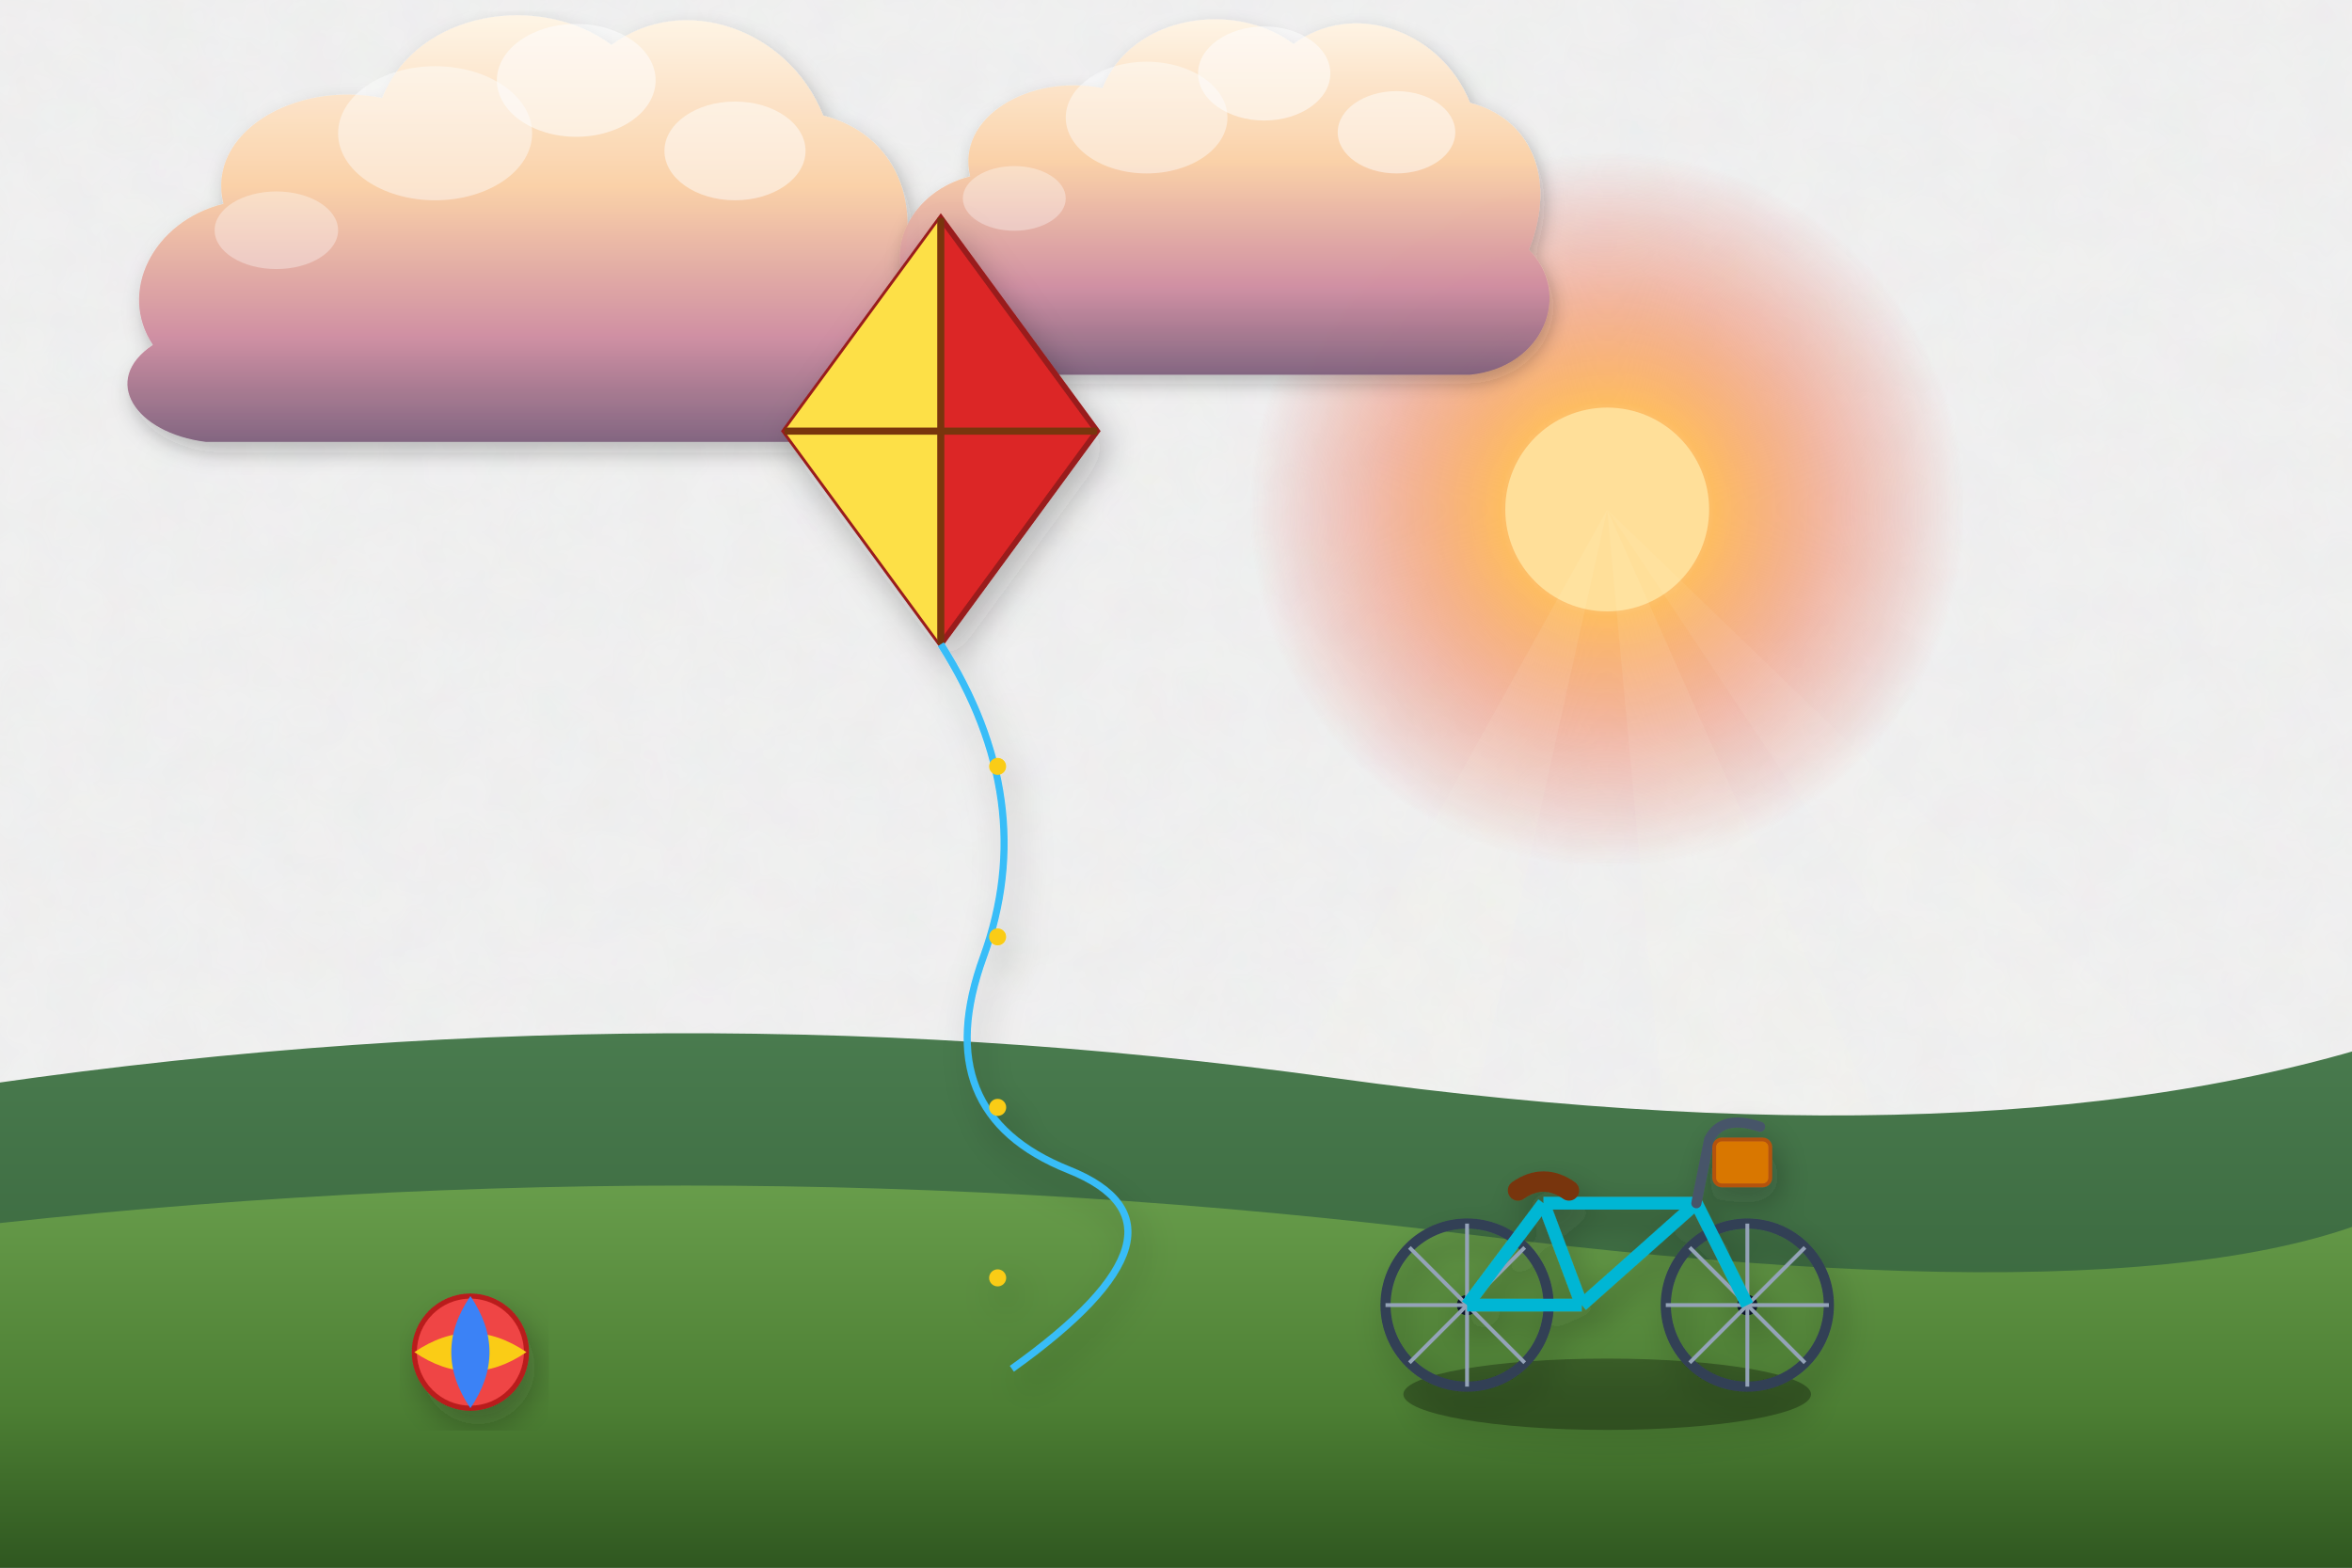
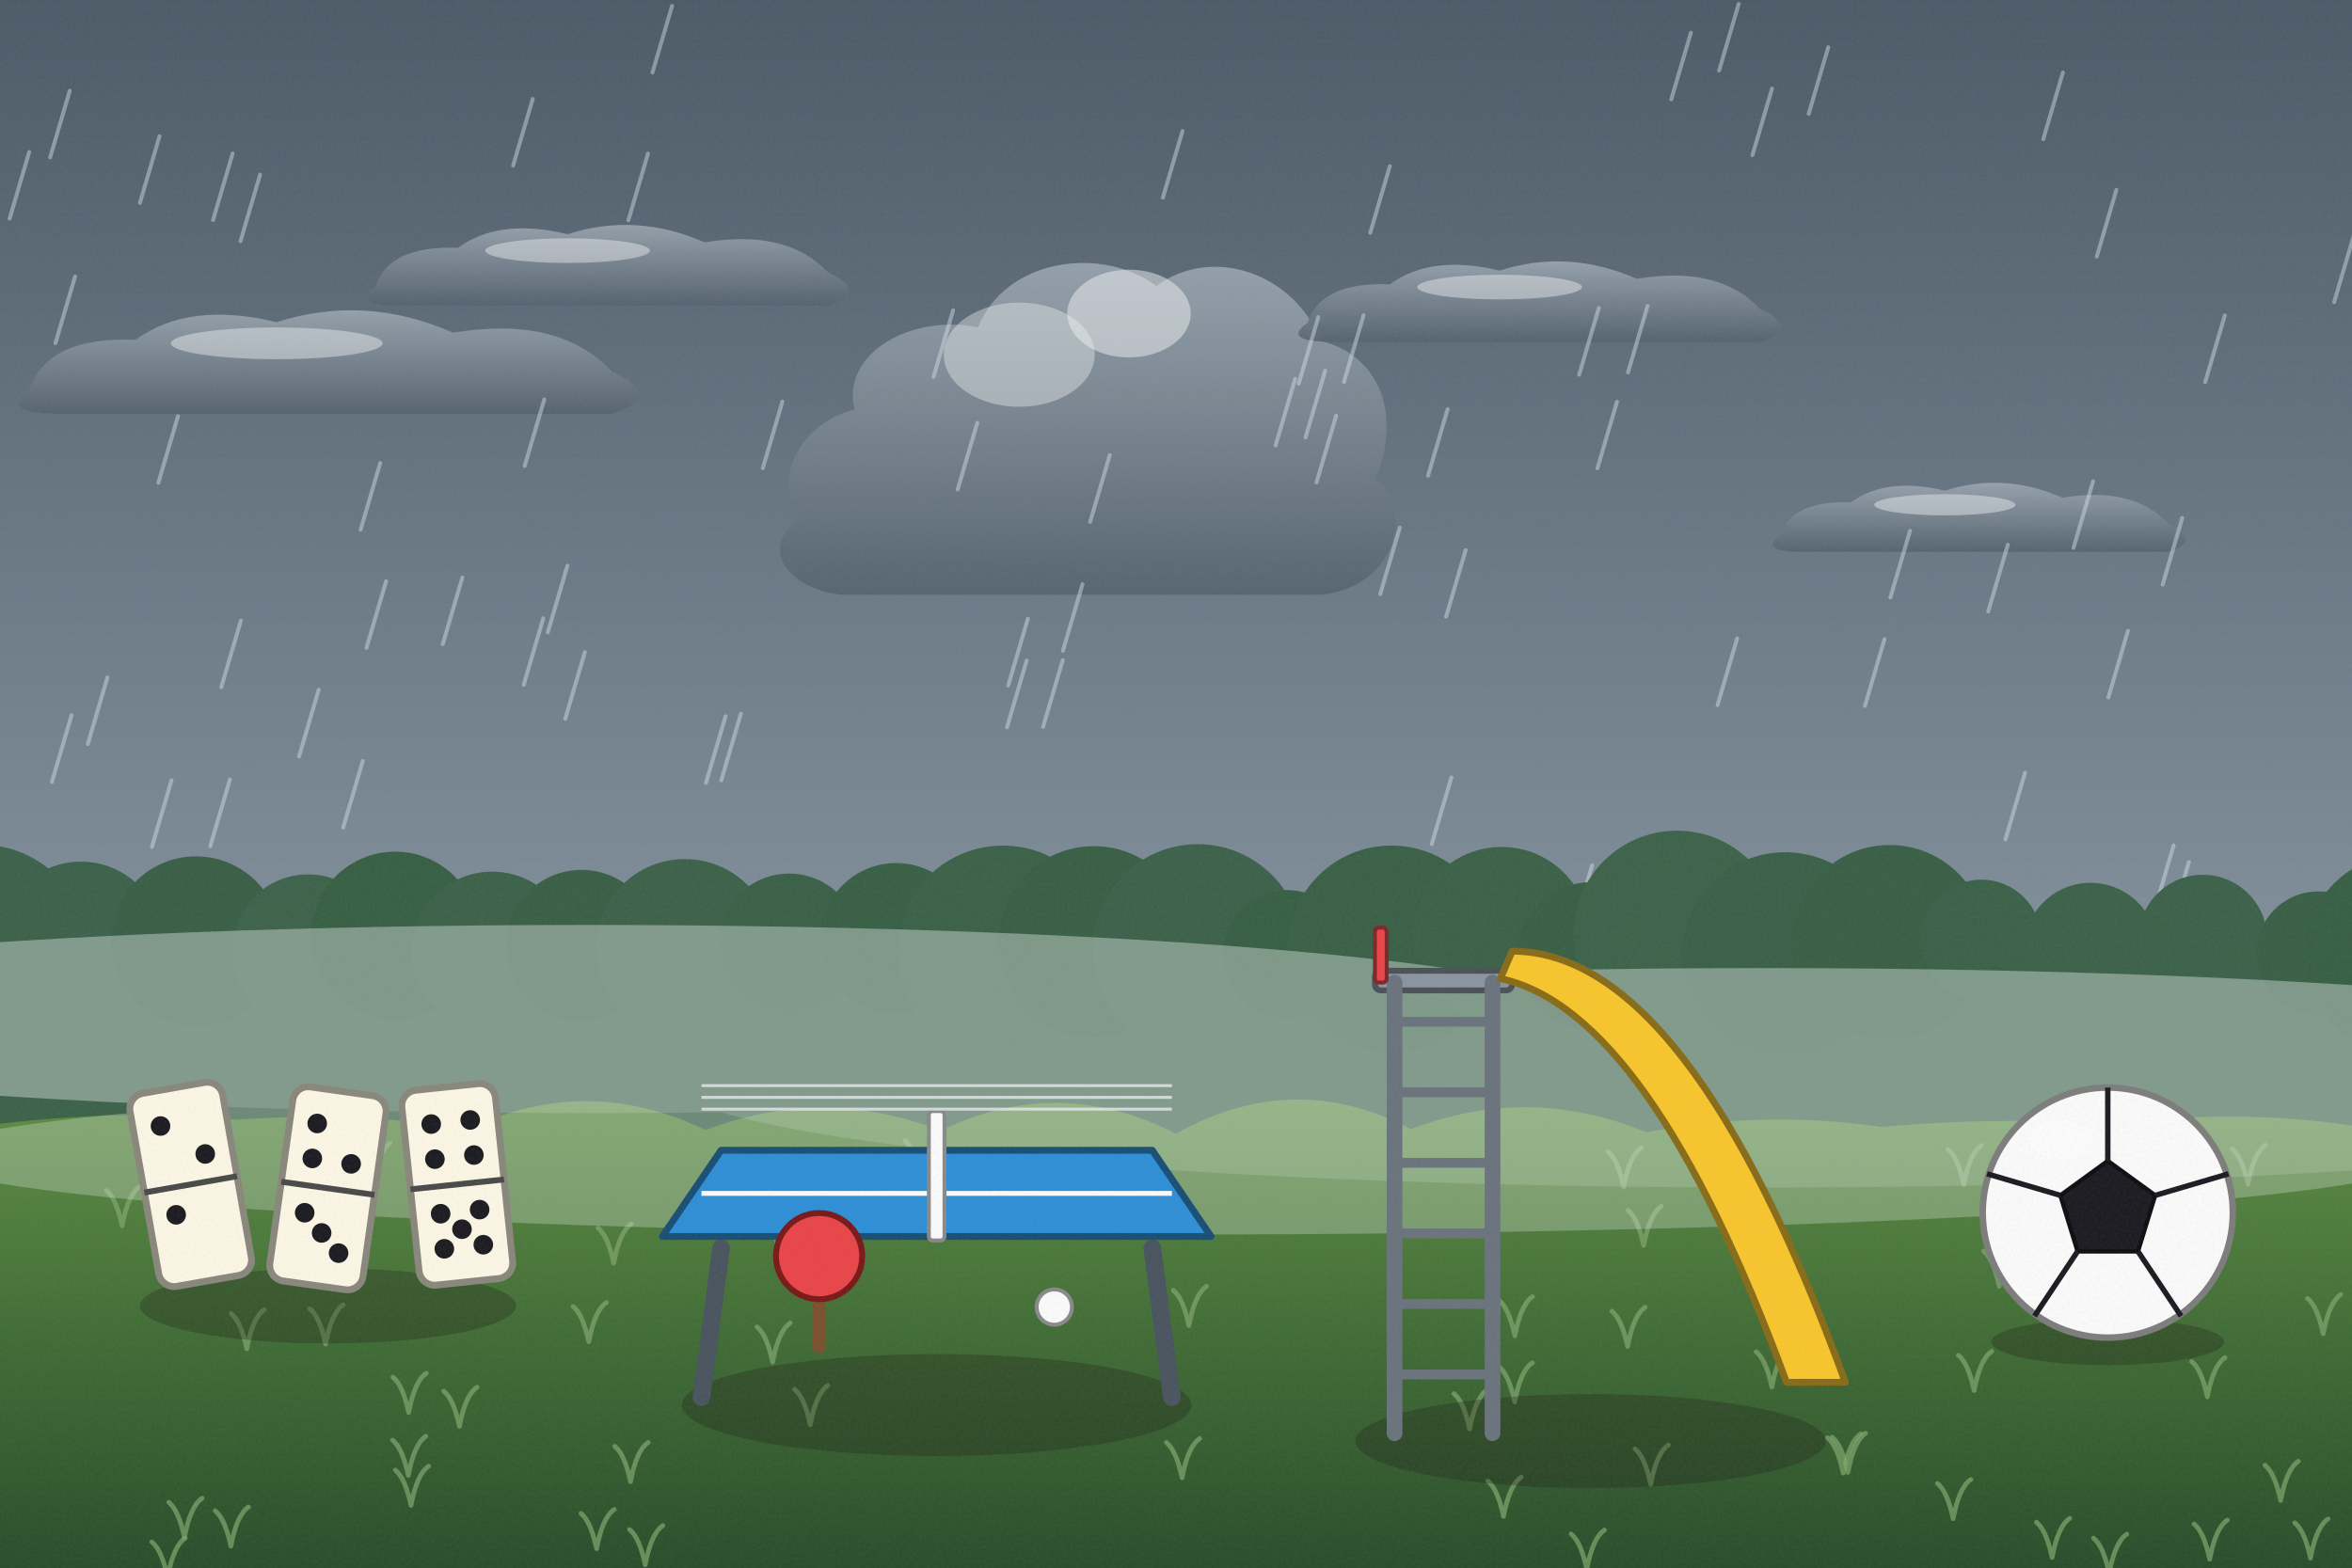
<svg xmlns="http://www.w3.org/2000/svg" viewBox="0 0 1200 800" width="1200" height="800">
  <defs>
-     <filter id="ghibliPaper" x="0%" y="0%" width="100%" height="100%">
-       <feTurbulence type="fractalNoise" baseFrequency="0.04" numOctaves="3" result="noise" seed="42" />
-       <feColorMatrix type="matrix" values="1 0 0 0 0  0 1 0 0 0  0 0 1 0 0  0 0 0 0.035 0" in="noise" result="coloredNoise" />
-       <feComposite operator="in" in2="SourceGraphic" />
+     <linearGradient id="woodTone" x1="0" y1="0" x2="1" y2="0">
+       <stop offset="0" stop-color="#a77649" />
+       <stop offset=".5" stop-color="#7d5231" />
+       <stop offset="1" stop-color="#5a381e" />
+     </linearGradient>
+     <linearGradient id="stoneTone" x1="0" y1="0" x2="0" y2="1">
+       <stop offset="0" stop-color="#c5beb3" />
+       <stop offset="1" stop-color="#7c7468" />
+     </linearGradient>
+     <filter id="softShadow" x="-20%" y="-20%" width="140%" height="140%">
+       <feDropShadow dx="2" dy="5" stdDeviation="4" flood-color="#1b1a14" flood-opacity=".25" />
    </filter>
-     <filter id="softGlow" x="-20%" y="-20%" width="140%" height="140%">
-       <feGaussianBlur stdDeviation="8" result="blur" />
-       <feComposite in="SourceGraphic" in2="blur" operator="over" />
+     <filter id="grain" x="0" y="0" width="100%" height="100%">
+       <feTurbulence type="fractalNoise" baseFrequency=".7" numOctaves="2" seed="11" />
+       <feColorMatrix type="matrix" values="0 0 0 0 .34  0 0 0 0 .34  0 0 0 0 .32  0 0 0 .22 -.07" />
    </filter>
-     <filter id="dropShadow" x="-20%" y="-20%" width="140%" height="140%">
-       <feDropShadow dx="3" dy="6" stdDeviation="6" flood-color="#141e28" flood-opacity="0.28" />
-     </filter>
-     <linearGradient id="skyDay" x1="0" y1="0" x2="0" y2="1">
-       <stop offset="0%" stop-color="#236ca7" />
-       <stop offset="35%" stop-color="#5fa3d6" />
-       <stop offset="70%" stop-color="#b8e1f2" />
-       <stop offset="100%" stop-color="#fdf3dc" />
-     </linearGradient>
-     <linearGradient id="skySunset" x1="0" y1="0" x2="0" y2="1">
-       <stop offset="0%" stop-color="#31396b" />
-       <stop offset="35%" stop-color="#73507b" />
-       <stop offset="65%" stop-color="#cb6b5c" />
-       <stop offset="85%" stop-color="#f29e5a" />
-       <stop offset="100%" stop-color="#fedaa2" />
-     </linearGradient>
-     <linearGradient id="skyDusk" x1="0" y1="0" x2="0" y2="1">
-       <stop offset="0%" stop-color="#121832" />
-       <stop offset="40%" stop-color="#262f56" />
-       <stop offset="70%" stop-color="#4e3d64" />
-       <stop offset="90%" stop-color="#915264" />
-       <stop offset="100%" stop-color="#d6846c" />
-     </linearGradient>
-     <linearGradient id="cloudBodyDay" x1="0" y1="0" x2="0" y2="1">
-       <stop offset="0%" stop-color="#ffffff" />
-       <stop offset="45%" stop-color="#fcf8f0" />
-       <stop offset="80%" stop-color="#d9e4ec" />
-       <stop offset="100%" stop-color="#b6c8d7" />
-     </linearGradient>
-     <linearGradient id="cloudBodySunset" x1="0" y1="0" x2="0" y2="1">
-       <stop offset="0%" stop-color="#fff5e6" />
-       <stop offset="40%" stop-color="#fbd0a5" />
-       <stop offset="75%" stop-color="#cf8ca0" />
-       <stop offset="100%" stop-color="#7e607c" />
-     </linearGradient>
-     <radialGradient id="sunGlowDay" cx="50%" cy="50%" r="50%">
-       <stop offset="0%" stop-color="#fffced" stop-opacity="1" />
-       <stop offset="35%" stop-color="#ffebaa" stop-opacity="0.85" />
-       <stop offset="70%" stop-color="#ffd573" stop-opacity="0.35" />
-       <stop offset="100%" stop-color="#ffd573" stop-opacity="0" />
+     <linearGradient id="skyMain" x1="0" y1="0" x2="0" y2="1">
+       <stop offset="0" stop-color="#4d5a68" />
+       <stop offset=".38" stop-color="#6c7b88" />
+       <stop offset=".72" stop-color="#8c9aa5" />
+       <stop offset="1" stop-color="#aab6bf" />
+     </linearGradient>
+     <linearGradient id="cloudG" x1="0" y1="0" x2="0" y2="1">
+       <stop offset="0" stop-color="#9aa6b0" />
+       <stop offset="1" stop-color="#566370" />
+     </linearGradient>
+     <radialGradient id="sunG">
+       <stop offset="0" stop-color="#ffffff" />
+       <stop offset=".3" stop-color="#ffffff" stop-opacity=".85" />
+       <stop offset="1" stop-color="#ffffff" stop-opacity="0" />
    </radialGradient>
-     <radialGradient id="sunGlowSunset" cx="50%" cy="50%" r="50%">
-       <stop offset="0%" stop-color="#fff8db" stop-opacity="1" />
-       <stop offset="30%" stop-color="#ffb753" stop-opacity="0.9" />
-       <stop offset="65%" stop-color="#f46e45" stop-opacity="0.4" />
-       <stop offset="100%" stop-color="#e04a43" stop-opacity="0" />
-     </radialGradient>
-     <linearGradient id="hillDistant" x1="0" y1="0" x2="0" y2="1">
-       <stop offset="0%" stop-color="#6e94a8" />
-       <stop offset="100%" stop-color="#93b9c7" />
-     </linearGradient>
-     <linearGradient id="hillMid" x1="0" y1="0" x2="0" y2="1">
-       <stop offset="0%" stop-color="#4a7c4f" />
-       <stop offset="50%" stop-color="#3c6a40" />
-       <stop offset="100%" stop-color="#2d5231" />
-     </linearGradient>
-     <linearGradient id="hillNear" x1="0" y1="0" x2="0" y2="1">
-       <stop offset="0%" stop-color="#699e4c" />
-       <stop offset="60%" stop-color="#4c7e33" />
-       <stop offset="100%" stop-color="#2f5720" />
-     </linearGradient>
-     <linearGradient id="woodTone" x1="0" y1="0" x2="0" y2="1">
-       <stop offset="0%" stop-color="#9c6d48" />
-       <stop offset="50%" stop-color="#784f30" />
-       <stop offset="100%" stop-color="#55341c" />
-     </linearGradient>
-     <linearGradient id="brassTone" x1="0" y1="0" x2="1" y2="1">
-       <stop offset="0%" stop-color="#ffe699" />
-       <stop offset="35%" stop-color="#d9a536" />
-       <stop offset="70%" stop-color="#996c14" />
-       <stop offset="100%" stop-color="#5e4007" />
-     </linearGradient>
-     <linearGradient id="stoneTone" x1="0" y1="0" x2="0" y2="1">
-       <stop offset="0%" stop-color="#c5beb3" />
-       <stop offset="60%" stop-color="#999184" />
-       <stop offset="100%" stop-color="#6c6458" />
-     </linearGradient>
-     <linearGradient id="waterTone" x1="0" y1="0" x2="0" y2="1">
-       <stop offset="0%" stop-color="#47a5be" />
-       <stop offset="50%" stop-color="#2a7796" />
-       <stop offset="100%" stop-color="#144d6a" />
+     <linearGradient id="gndG" x1="0" y1="0" x2="0" y2="1">
+       <stop offset="0" stop-color="#5e8d45" />
+       <stop offset=".5" stop-color="#3f6a35" />
+       <stop offset="1" stop-color="#27492a" />
    </linearGradient>
  </defs>
-   <rect width="1200" height="800" fill="url(#skySunset)" filter="url(#ghibliPaper)" />
+   <rect width="1200" height="800" fill="url(#skyMain)" />
+   <g transform="translate(168.2,180.6) scale(0.9)" opacity="0.9">
+     <path d="M-170,20 Q-160,-10 -110,-8 Q-80,-30 -30,-18 Q20,-34 70,-12 Q130,-22 160,10 Q190,24 160,34 L-150,34 Q-190,34 -170,20 Z" fill="url(#cloudG)" />
+     <ellipse cx="-30" cy="-6" rx="60" ry="9" fill="#fff" opacity=".45" />
+   </g>
+   <g transform="translate(310.6,132.1) scale(0.7)" opacity="0.9">
+     <path d="M-170,20 Q-160,-10 -110,-8 Q-80,-30 -30,-18 Q20,-34 70,-12 Q130,-22 160,10 Q190,24 160,34 L-150,34 Q-190,34 -170,20 Z" fill="url(#cloudG)" />
+     <ellipse cx="-30" cy="-6" rx="60" ry="9" fill="#fff" opacity=".45" />
+   </g>
+   <g transform="translate(534,237) scale(0.7)" opacity="0.9">
+     <path d="M-180,40 C-200,10 -180,-30 -140,-40 C-150,-80 -100,-110 -50,-100 C-30,-150 40,-160 80,-130 C120,-160 180,-140 200,-90 C240,-80 260,-40 240,10 C270,40 250,90 200,95 L-150,95 C-190,90 -210,60 -180,40 Z" fill="url(#cloudG)" />
+     <ellipse cx="60" cy="-110" rx="45" ry="32" fill="#fff" opacity=".5" />
+     <ellipse cx="-20" cy="-80" rx="55" ry="38" fill="#fff" opacity=".4" />
+   </g>
+   <g transform="translate(786.1,150.7) scale(0.7)" opacity="0.9">
+     <path d="M-170,20 Q-160,-10 -110,-8 Q-80,-30 -30,-18 Q20,-34 70,-12 Q130,-22 160,10 Q190,24 160,34 L-150,34 Q-190,34 -170,20 Z" fill="url(#cloudG)" />
+     <ellipse cx="-30" cy="-6" rx="60" ry="9" fill="#fff" opacity=".45" />
+   </g>
+   <g transform="translate(1010.3,261.2) scale(0.6)" opacity="0.9">
+     <path d="M-170,20 Q-160,-10 -110,-8 Q-80,-30 -30,-18 Q20,-34 70,-12 Q130,-22 160,10 Q190,24 160,34 L-150,34 Q-190,34 -170,20 Z" fill="url(#cloudG)" />
+     <ellipse cx="-30" cy="-6" rx="60" ry="9" fill="#fff" opacity=".45" />
+   </g>
+   <g stroke="#d5e3ee" stroke-width="2" opacity=".45" stroke-linecap="round">
+     <line x1="1205.7" y1="610.7" x2="1195.7" y2="644.7" />
+     <line x1="283.9" y1="572.8" x2="273.9" y2="606.8" />
+     <line x1="672.6" y1="161.8" x2="662.6" y2="195.8" />
+     <line x1="220.5" y1="451.2" x2="210.5" y2="485.2" />
+     <line x1="709.1" y1="84.8" x2="699.1" y2="118.8" />
+     <line x1="1067.9" y1="245.6" x2="1057.9" y2="279.6" />
+     <line x1="277.2" y1="315.5" x2="267.2" y2="349.5" />
+     <line x1="378.4" y1="463.7" x2="368.4" y2="497.7" />
+     <line x1="710.5" y1="488.8" x2="700.5" y2="522.8" />
+     <line x1="197.5" y1="715.8" x2="187.5" y2="749.8" />
+     <line x1="655.3" y1="765.8" x2="645.3" y2="799.8" />
+     <line x1="904.1" y1="45.2" x2="894.1" y2="79.2" />
+     <line x1="457" y1="548.8" x2="447" y2="582.8" />
+     <line x1="836.5" y1="472.6" x2="826.5" y2="506.6" />
+     <line x1="128.7" y1="607.3" x2="118.7" y2="641.3" />
+     <line x1="370.2" y1="365.5" x2="360.2" y2="399.5" />
+     <line x1="886.3" y1="325.8" x2="876.3" y2="359.8" />
+     <line x1="1116.8" y1="439.9" x2="1106.8" y2="473.9" />
+     <line x1="36.5" y1="365" x2="26.5" y2="399" />
+     <line x1="186.8" y1="613.8" x2="176.8" y2="647.8" />
+     <line x1="122.9" y1="316.7" x2="112.9" y2="350.7" />
+     <line x1="118.7" y1="78.3" x2="108.7" y2="112.3" />
+     <line x1="1215.5" y1="472.9" x2="1205.5" y2="506.9" />
+     <line x1="1017.2" y1="719.6" x2="1007.2" y2="753.6" />
+     <line x1="862.7" y1="16.7" x2="852.7" y2="50.7" />
+     <line x1="87.5" y1="398.2" x2="77.5" y2="432.2" />
+     <line x1="1200.9" y1="120.2" x2="1190.9" y2="154.2" />
+     <line x1="298.4" y1="332.8" x2="288.4" y2="366.8" />
+     <line x1="681.7" y1="212.2" x2="671.7" y2="246.2" />
+     <line x1="932.8" y1="24.1" x2="922.8" y2="58.1" />
+     <line x1="906.6" y1="716.5" x2="896.6" y2="750.5" />
+     <line x1="840.6" y1="156.1" x2="830.6" y2="190.1" />
+     <line x1="552.3" y1="298.1" x2="542.3" y2="332.1" />
+     <line x1="1033.2" y1="394.3" x2="1023.2" y2="428.3" />
+     <line x1="1113.4" y1="264.3" x2="1103.4" y2="298.3" />
+     <line x1="615.3" y1="758.4" x2="605.3" y2="792.4" />
+     <line x1="714.2" y1="269.2" x2="704.2" y2="303.2" />
+     <line x1="815.7" y1="157.2" x2="805.7" y2="191.2" />
+     <line x1="1079.8" y1="96.9" x2="1069.8" y2="130.9" />
+     <line x1="603.3" y1="66.9" x2="593.3" y2="100.9" />
+     <line x1="162.6" y1="352" x2="152.6" y2="386" />
+     <line x1="807" y1="530.7" x2="797" y2="564.7" />
+     <line x1="90.8" y1="212.4" x2="80.8" y2="246.4" />
+     <line x1="542.2" y1="336.9" x2="532.2" y2="370.9" />
+     <line x1="314.5" y1="486.6" x2="304.5" y2="520.6" />
+     <line x1="277.7" y1="203.8" x2="267.7" y2="237.8" />
+     <line x1="293.1" y1="705.5" x2="283.1" y2="739.5" />
+     <line x1="330.6" y1="78.4" x2="320.6" y2="112.4" />
+     <line x1="747.8" y1="280.7" x2="737.8" y2="314.7" />
+     <line x1="844.3" y1="602" x2="834.3" y2="636" />
+     <line x1="144" y1="583.8" x2="134" y2="617.8" />
+     <line x1="853.8" y1="554.2" x2="843.8" y2="588.2" />
+     <line x1="1020.2" y1="599.1" x2="1010.2" y2="633.1" />
+     <line x1="676.1" y1="189.2" x2="666.1" y2="223.2" />
+     <line x1="954.2" y1="699.6" x2="944.2" y2="733.6" />
+     <line x1="634.1" y1="524" x2="624.1" y2="558" />
+     <line x1="38.3" y1="141.1" x2="28.3" y2="175.1" />
+     <line x1="81.4" y1="69.5" x2="71.4" y2="103.5" />
+     <line x1="308.5" y1="644.2" x2="298.5" y2="678.2" />
+     <line x1="24.6" y1="755.8" x2="14.6" y2="789.8" />
+     <line x1="566.2" y1="232.3" x2="556.2" y2="266.3" />
+     <line x1="235.9" y1="294.7" x2="225.9" y2="328.7" />
+     <line x1="14.9" y1="77.6" x2="4.9" y2="111.6" />
+     <line x1="45.3" y1="486.6" x2="35.3" y2="520.6" />
+     <line x1="738.6" y1="208.8" x2="728.6" y2="242.8" />
+     <line x1="498.6" y1="215.8" x2="488.6" y2="249.8" />
+     <line x1="1052.5" y1="37" x2="1042.5" y2="71" />
+     <line x1="825" y1="205" x2="815" y2="239" />
+     <line x1="1221.1" y1="406.9" x2="1211.1" y2="440.9" />
+     <line x1="35.6" y1="46.3" x2="25.6" y2="80.3" />
+     <line x1="1135.1" y1="161" x2="1125.1" y2="195" />
+     <line x1="431.2" y1="583.1" x2="421.2" y2="617.1" />
+     <line x1="732.9" y1="755.3" x2="722.9" y2="789.3" />
+     <line x1="197" y1="296.6" x2="187" y2="330.6" />
+     <line x1="961.5" y1="326.2" x2="951.5" y2="360.2" />
+     <line x1="947.8" y1="708.7" x2="937.8" y2="742.7" />
+     <line x1="185.1" y1="388.3" x2="175.1" y2="422.3" />
+     <line x1="1105.6" y1="602" x2="1095.6" y2="636" />
+     <line x1="660.8" y1="193.3" x2="650.8" y2="227.3" />
+     <line x1="635.9" y1="762.5" x2="625.9" y2="796.5" />
+     <line x1="132.7" y1="89.1" x2="122.7" y2="123.1" />
+     <line x1="524.4" y1="315.8" x2="514.4" y2="349.8" />
+     <line x1="486.3" y1="158.3" x2="476.3" y2="192.3" />
+     <line x1="796.8" y1="715.1" x2="786.8" y2="749.1" />
+     <line x1="379.3" y1="769.1" x2="369.3" y2="803.1" />
+     <line x1="342.9" y1="3" x2="332.9" y2="37" />
+     <line x1="289.5" y1="288.7" x2="279.5" y2="322.7" />
+     <line x1="960.5" y1="718.8" x2="950.5" y2="752.8" />
+     <line x1="1085.7" y1="321.9" x2="1075.7" y2="355.9" />
+     <line x1="970.6" y1="620" x2="960.6" y2="654" />
+     <line x1="0" y1="520.9" x2="-10" y2="554.9" />
+     <line x1="378" y1="364.2" x2="368" y2="398.2" />
+     <line x1="638.4" y1="579.8" x2="628.4" y2="613.8" />
+     <line x1="271.8" y1="50.5" x2="261.8" y2="84.5" />
+     <line x1="523.8" y1="337.1" x2="513.8" y2="371.1" />
+     <line x1="117.3" y1="397.8" x2="107.3" y2="431.8" />
+     <line x1="740.5" y1="396.7" x2="730.5" y2="430.7" />
+     <line x1="399.2" y1="204.9" x2="389.2" y2="238.9" />
+     <line x1="1048.5" y1="496.8" x2="1038.5" y2="530.8" />
+     <line x1="1109" y1="431.4" x2="1099" y2="465.4" />
+     <line x1="887.1" y1="2" x2="877.1" y2="36" />
+     <line x1="960.9" y1="672.9" x2="950.9" y2="706.9" />
+     <line x1="812.3" y1="441.6" x2="802.3" y2="475.6" />
+     <line x1="955.8" y1="690.2" x2="945.8" y2="724.2" />
+     <line x1="681" y1="580.3" x2="671" y2="614.3" />
+     <line x1="283.1" y1="528.6" x2="273.1" y2="562.6" />
+     <line x1="454.9" y1="492.2" x2="444.9" y2="526.2" />
+     <line x1="695.7" y1="160.9" x2="685.7" y2="194.9" />
+     <line x1="194" y1="236.3" x2="184" y2="270.3" />
+     <line x1="546.4" y1="737.3" x2="536.4" y2="771.3" />
+     <line x1="54.1" y1="623.2" x2="44.1" y2="657.2" />
+     <line x1="1024.4" y1="278" x2="1014.4" y2="312" />
+     <line x1="1044.7" y1="550.4" x2="1034.7" y2="584.4" />
+     <line x1="533.5" y1="486.5" x2="523.5" y2="520.5" />
+     <line x1="821.8" y1="490.8" x2="811.8" y2="524.8" />
+     <line x1="54.8" y1="345.7" x2="44.8" y2="379.7" />
+     <line x1="974.5" y1="270.9" x2="964.5" y2="304.9" />
+     <line x1="592.6" y1="598.4" x2="582.6" y2="632.4" />
+     <line x1="85.6" y1="652.6" x2="75.6" y2="686.6" />
+     <line x1="809.1" y1="697.5" x2="799.1" y2="731.5" />
+   </g>
+   <rect x="-20" y="480" width="1240" height="140" fill="#3d624a" />
+   <circle cx="-10" cy="486.4" r="55.4" fill="#3d624b" />
+   <circle cx="41.3" cy="481.5" r="41.8" fill="#3d624b" />
+   <circle cx="100" cy="480.3" r="43.3" fill="#3a6047" />
+   <circle cx="157.2" cy="484.9" r="38.7" fill="#3e634b" />
+   <circle cx="201.6" cy="477.4" r="42.8" fill="#386045" />
+   <circle cx="251.1" cy="485.8" r="41" fill="#3d624a" />
+   <circle cx="296.7" cy="482.4" r="38.5" fill="#3a6047" />
+   <circle cx="349.4" cy="483.7" r="45.3" fill="#3d624a" />
+   <circle cx="402.6" cy="481.8" r="36" fill="#3b6148" />
+   <circle cx="457.2" cy="479" r="38.6" fill="#396046" />
+   <circle cx="511.7" cy="485.4" r="53.9" fill="#3c6249" />
+   <circle cx="558.1" cy="480.5" r="48.7" fill="#396046" />
+   <circle cx="611.1" cy="484.3" r="53.5" fill="#3d624b" />
+   <circle cx="656.7" cy="486.7" r="32.5" fill="#386045" />
+   <circle cx="709.9" cy="484.4" r="52.9" fill="#3a6147" />
+   <circle cx="766.1" cy="477.3" r="45.1" fill="#3c6249" />
+   <circle cx="811.7" cy="487.8" r="37.6" fill="#3a6047" />
+   <circle cx="855.6" cy="476.7" r="52.8" fill="#3e634b" />
+   <circle cx="910.8" cy="487.6" r="52.7" fill="#3b6149" />
+   <circle cx="964.1" cy="480.7" r="49.5" fill="#3a6047" />
+   <circle cx="1010.9" cy="479.6" r="30.7" fill="#3c624a" />
+   <circle cx="1066.6" cy="484.6" r="34.1" fill="#3d624b" />
+   <circle cx="1123.9" cy="479.2" r="32.8" fill="#3d624a" />
+   <circle cx="1182.8" cy="486.5" r="31.6" fill="#3a6047" />
+   <circle cx="1227.1" cy="487.1" r="51.3" fill="#386045" />
  <g>
-     <circle cx="820" cy="260" r="182" fill="url(#sunGlowSunset)" />
-     <circle cx="820" cy="260" r="52" fill="#ffdf99" />
-     <polygon points="820,260 520,800 700,800" fill="#fffbe6" opacity="0.08" />
-     <polygon points="820,260 870,800 1060,800" fill="#fffbe6" opacity="0.08" />
-     <polygon points="820,260 1180,800 1380,800" fill="#fffbe6" opacity="0.06" />
-   </g>
-   <g transform="translate(240, 140) scale(0.9)" opacity="0.95">
-     <path d="M-180,40        C-200,10 -180,-30 -140,-40        C-150,-80 -100,-110 -50,-100        C-30,-150 40,-160 80,-130        C120,-160 180,-140 200,-90        C240,-80 260,-40 240,10        C270,40 250,90 200,95        L-150,95        C-190,90 -210,60 -180,40 Z" fill="url(#cloudBodySunset)" filter="url(#dropShadow)" />
-     <ellipse cx="60" cy="-110" rx="45" ry="32" fill="#ffffff" opacity="0.55" />
-     <ellipse cx="-20" cy="-80" rx="55" ry="38" fill="#ffffff" opacity="0.45" />
-     <ellipse cx="150" cy="-70" rx="40" ry="28" fill="#ffffff" opacity="0.5" />
-     <ellipse cx="-110" cy="-25" rx="35" ry="22" fill="#ffffff" opacity="0.35" />
-   </g>
-   <g transform="translate(600, 120) scale(0.75)" opacity="0.95">
-     <path d="M-180,40        C-200,10 -180,-30 -140,-40        C-150,-80 -100,-110 -50,-100        C-30,-150 40,-160 80,-130        C120,-160 180,-140 200,-90        C240,-80 260,-40 240,10        C270,40 250,90 200,95        L-150,95        C-190,90 -210,60 -180,40 Z" fill="url(#cloudBodySunset)" filter="url(#dropShadow)" />
-     <ellipse cx="60" cy="-110" rx="45" ry="32" fill="#ffffff" opacity="0.55" />
-     <ellipse cx="-20" cy="-80" rx="55" ry="38" fill="#ffffff" opacity="0.45" />
-     <ellipse cx="150" cy="-70" rx="40" ry="28" fill="#ffffff" opacity="0.5" />
-     <ellipse cx="-110" cy="-25" rx="35" ry="22" fill="#ffffff" opacity="0.35" />
-   </g>
-   <path d="M-50,560 Q320,500 680,550 T1250,520 L1250,800 L-50,800 Z" fill="url(#hillMid)" />
-   <path d="M-50,630 Q350,580 750,630 T1250,600 L1250,800 L-50,800 Z" fill="url(#hillNear)" />
-   <g transform="translate(480, 220) scale(1.45)" filter="url(#dropShadow)">
-     <polygon points="0,-75 55,0 0,75 -55,0" fill="#dc2626" stroke="#991b1b" stroke-width="2" />
-     <polygon points="0,-75 0,75 -55,0" fill="#fde047" />
-     <line x1="0" y1="-75" x2="0" y2="75" stroke="#78350f" stroke-width="2.5" />
-     <line x1="-55" y1="0" x2="55" y2="0" stroke="#78350f" stroke-width="2.5" />
-     <path d="M0,75 Q35,130 15,185 T45,260 T25,330" stroke="#38bdf8" stroke-width="2.5" fill="none" />
-     <polygon points="20,-2+120 10,-8+120 10,4+120" fill="#f43f5e" />
-     <polygon points="20,-2+120 30,-8+120 30,4+120" fill="#f43f5e" />
-     <circle cx="20" cy="118" r="3" fill="#facc15" />
-     <polygon points="20,-2+180 10,-8+180 10,4+180" fill="#f43f5e" />
-     <polygon points="20,-2+180 30,-8+180 30,4+180" fill="#f43f5e" />
-     <circle cx="20" cy="178" r="3" fill="#facc15" />
-     <polygon points="20,-2+240 10,-8+240 10,4+240" fill="#f43f5e" />
-     <polygon points="20,-2+240 30,-8+240 30,4+240" fill="#f43f5e" />
-     <circle cx="20" cy="238" r="3" fill="#facc15" />
-     <polygon points="20,-2+300 10,-8+300 10,4+300" fill="#f43f5e" />
-     <polygon points="20,-2+300 30,-8+300 30,4+300" fill="#f43f5e" />
-     <circle cx="20" cy="298" r="3" fill="#facc15" />
-   </g>
-   <g transform="translate(820, 640) scale(1.3)" filter="url(#dropShadow)">
-     <ellipse cx="0" cy="55" rx="80" ry="14" fill="#000000" opacity="0.3" />
-     <circle cx="-55" cy="20" r="32" fill="none" stroke="#334155" stroke-width="4" />
-     <circle cx="-55" cy="20" r="4" fill="#0f172a" />
-     <line x1="-55" y1="-12" x2="-55" y2="52" stroke="#94a3b8" stroke-width="1.5" transform="rotate(0 -55 20)" />
-     <line x1="-55" y1="-12" x2="-55" y2="52" stroke="#94a3b8" stroke-width="1.5" transform="rotate(45 -55 20)" />
-     <line x1="-55" y1="-12" x2="-55" y2="52" stroke="#94a3b8" stroke-width="1.5" transform="rotate(90 -55 20)" />
-     <line x1="-55" y1="-12" x2="-55" y2="52" stroke="#94a3b8" stroke-width="1.5" transform="rotate(135 -55 20)" />
-     <circle cx="55" cy="20" r="32" fill="none" stroke="#334155" stroke-width="4" />
-     <circle cx="55" cy="20" r="4" fill="#0f172a" />
-     <line x1="55" y1="-12" x2="55" y2="52" stroke="#94a3b8" stroke-width="1.5" transform="rotate(0 55 20)" />
-     <line x1="55" y1="-12" x2="55" y2="52" stroke="#94a3b8" stroke-width="1.5" transform="rotate(45 55 20)" />
-     <line x1="55" y1="-12" x2="55" y2="52" stroke="#94a3b8" stroke-width="1.5" transform="rotate(90 55 20)" />
-     <line x1="55" y1="-12" x2="55" y2="52" stroke="#94a3b8" stroke-width="1.5" transform="rotate(135 55 20)" />
-     <line x1="-55" y1="20" x2="-10" y2="20" stroke="#06b6d4" stroke-width="5" />
-     <line x1="-10" y1="20" x2="-25" y2="-20" stroke="#06b6d4" stroke-width="5" />
-     <line x1="-55" y1="20" x2="-25" y2="-20" stroke="#06b6d4" stroke-width="5" />
-     <line x1="-25" y1="-20" x2="35" y2="-20" stroke="#06b6d4" stroke-width="5" />
-     <line x1="-10" y1="20" x2="35" y2="-20" stroke="#06b6d4" stroke-width="5" />
-     <line x1="35" y1="-20" x2="55" y2="20" stroke="#06b6d4" stroke-width="5" />
-     <path d="M35,-20 L40,-45 Q45,-55 60,-50" stroke="#475569" stroke-width="4" fill="none" stroke-linecap="round" />
-     <rect x="42" y="-45" width="22" height="18" rx="3" fill="#d97706" stroke="#b45309" stroke-width="1.5" />
-     <path d="M-35,-25 Q-25,-32 -15,-25" stroke="#78350f" stroke-width="8" stroke-linecap="round" />
-   </g>
-   <g transform="translate(240, 690) scale(1.3)" filter="url(#dropShadow)">
-     <circle cx="0" cy="0" r="22" fill="#ef4444" stroke="#b91c1c" stroke-width="2" />
-     <path d="M-22,0 Q0,-15 22,0 Q0,15 -22,0 Z" fill="#facc15" />
-     <path d="M0,-22 Q-15,0 0,22 Q15,0 0,-22 Z" fill="#3b82f6" />
-   </g>
+     <path d="M-20,576 Q60,564.8 120,571.4 Q180,567.2 240,575.7 Q300,547.7 360,576.7 Q420,553.8 480,577 Q540,547.9 600,578.5 Q660,544.9 720,576.2 Q780,553.1 840,577.8 Q900,566.3 960,575.1 Q1020,569.7 1080,573.8 Q1140,565.5 1200,574.4 Q1260,557.5 1320,573.3 L1240,820 L-20,820 Z" fill="url(#gndG)" />
+     <path d="M396.8,636 q-3,-14 -8,-18 M396.8,636 q3,-16 9,-20" stroke="#81a66e" stroke-width="2.4" fill="none" stroke-linecap="round" opacity=".7" />
+     <path d="M398.9,609.4 q-3,-14 -8,-18 M398.9,609.4 q3,-16 9,-20" stroke="#81a66e" stroke-width="2.4" fill="none" stroke-linecap="round" opacity=".7" />
+     <path d="M1020,656.4 q-3,-14 -8,-18 M1020,656.4 q3,-16 9,-20" stroke="#81a66e" stroke-width="2.4" fill="none" stroke-linecap="round" opacity=".7" />
+     <path d="M1073.7,615.8 q-3,-14 -8,-18 M1073.7,615.8 q3,-16 9,-20" stroke="#81a66e" stroke-width="2.4" fill="none" stroke-linecap="round" opacity=".7" />
+     <path d="M125.9,688.3 q-3,-14 -8,-18 M125.9,688.3 q3,-16 9,-20" stroke="#81a66e" stroke-width="2.4" fill="none" stroke-linecap="round" opacity=".7" />
+     <path d="M107.8,633.9 q-3,-14 -8,-18 M107.8,633.9 q3,-16 9,-20" stroke="#81a66e" stroke-width="2.4" fill="none" stroke-linecap="round" opacity=".7" />
+     <path d="M1105.5,617.9 q-3,-14 -8,-18 M1105.5,617.9 q3,-16 9,-20" stroke="#81a66e" stroke-width="2.4" fill="none" stroke-linecap="round" opacity=".7" />
+     <path d="M1076.1,802.9 q-3,-14 -8,-18 M1076.1,802.9 q3,-16 9,-20" stroke="#81a66e" stroke-width="2.4" fill="none" stroke-linecap="round" opacity=".7" />
+     <path d="M155.6,609 q-3,-14 -8,-18 M155.6,609 q3,-16 9,-20" stroke="#81a66e" stroke-width="2.4" fill="none" stroke-linecap="round" opacity=".7" />
+     <path d="M234.4,727.9 q-3,-14 -8,-18 M234.4,727.9 q3,-16 9,-20" stroke="#81a66e" stroke-width="2.4" fill="none" stroke-linecap="round" opacity=".7" />
+     <path d="M1098.4,667.4 q-3,-14 -8,-18 M1098.4,667.4 q3,-16 9,-20" stroke="#81a66e" stroke-width="2.4" fill="none" stroke-linecap="round" opacity=".7" />
+     <path d="M838.6,635.6 q-3,-14 -8,-18 M838.6,635.6 q3,-16 9,-20" stroke="#81a66e" stroke-width="2.4" fill="none" stroke-linecap="round" opacity=".7" />
+     <path d="M603.1,754.1 q-3,-14 -8,-18 M603.1,754.1 q3,-16 9,-20" stroke="#81a66e" stroke-width="2.4" fill="none" stroke-linecap="round" opacity=".7" />
+     <path d="M166.1,685.9 q-3,-14 -8,-18 M166.1,685.9 q3,-16 9,-20" stroke="#81a66e" stroke-width="2.4" fill="none" stroke-linecap="round" opacity=".7" />
+     <path d="M904,707.8 q-3,-14 -8,-18 M904,707.8 q3,-16 9,-20" stroke="#81a66e" stroke-width="2.4" fill="none" stroke-linecap="round" opacity=".7" />
+     <path d="M828.4,605.7 q-3,-14 -8,-18 M828.4,605.7 q3,-16 9,-20" stroke="#81a66e" stroke-width="2.4" fill="none" stroke-linecap="round" opacity=".7" />
+     <path d="M1146.9,604.3 q-3,-14 -8,-18 M1146.9,604.3 q3,-16 9,-20" stroke="#81a66e" stroke-width="2.4" fill="none" stroke-linecap="round" opacity=".7" />
+     <path d="M830.4,687.1 q-3,-14 -8,-18 M830.4,687.1 q3,-16 9,-20" stroke="#81a66e" stroke-width="2.4" fill="none" stroke-linecap="round" opacity=".7" />
+     <path d="M209.7,768.2 q-3,-14 -8,-18 M209.7,768.2 q3,-16 9,-20" stroke="#81a66e" stroke-width="2.4" fill="none" stroke-linecap="round" opacity=".7" />
+     <path d="M767.1,773.8 q-3,-14 -8,-18 M767.1,773.8 q3,-16 9,-20" stroke="#81a66e" stroke-width="2.4" fill="none" stroke-linecap="round" opacity=".7" />
+     <path d="M809.6,800.8 q-3,-14 -8,-18 M809.6,800.8 q3,-16 9,-20" stroke="#81a66e" stroke-width="2.4" fill="none" stroke-linecap="round" opacity=".7" />
+     <path d="M1178.8,795.1 q-3,-14 -8,-18 M1178.8,795.1 q3,-16 9,-20" stroke="#81a66e" stroke-width="2.4" fill="none" stroke-linecap="round" opacity=".7" />
+     <path d="M1120.1,637.3 q-3,-14 -8,-18 M1120.1,637.3 q3,-16 9,-20" stroke="#81a66e" stroke-width="2.4" fill="none" stroke-linecap="round" opacity=".7" />
+     <path d="M166.5,619.4 q-3,-14 -8,-18 M166.5,619.4 q3,-16 9,-20" stroke="#81a66e" stroke-width="2.4" fill="none" stroke-linecap="round" opacity=".7" />
+     <path d="M117.8,789 q-3,-14 -8,-18 M117.8,789 q3,-16 9,-20" stroke="#81a66e" stroke-width="2.4" fill="none" stroke-linecap="round" opacity=".7" />
+     <path d="M329.2,798.5 q-3,-14 -8,-18 M329.2,798.5 q3,-16 9,-20" stroke="#81a66e" stroke-width="2.4" fill="none" stroke-linecap="round" opacity=".7" />
+     <path d="M1163.6,765.7 q-3,-14 -8,-18 M1163.6,765.7 q3,-16 9,-20" stroke="#81a66e" stroke-width="2.4" fill="none" stroke-linecap="round" opacity=".7" />
+     <path d="M772.9,681.7 q-3,-14 -8,-18 M772.9,681.7 q3,-16 9,-20" stroke="#81a66e" stroke-width="2.4" fill="none" stroke-linecap="round" opacity=".7" />
+     <path d="M772.8,715.4 q-3,-14 -8,-18 M772.8,715.4 q3,-16 9,-20" stroke="#81a66e" stroke-width="2.4" fill="none" stroke-linecap="round" opacity=".7" />
+     <path d="M940.4,751.7 q-3,-14 -8,-18 M940.4,751.7 q3,-16 9,-20" stroke="#81a66e" stroke-width="2.4" fill="none" stroke-linecap="round" opacity=".7" />
+     <path d="M300.4,684.7 q-3,-14 -8,-18 M300.4,684.7 q3,-16 9,-20" stroke="#81a66e" stroke-width="2.4" fill="none" stroke-linecap="round" opacity=".7" />
+     <path d="M304.4,790.3 q-3,-14 -8,-18 M304.4,790.3 q3,-16 9,-20" stroke="#81a66e" stroke-width="2.4" fill="none" stroke-linecap="round" opacity=".7" />
+     <path d="M749.8,729.2 q-3,-14 -8,-18 M749.8,729.2 q3,-16 9,-20" stroke="#81a66e" stroke-width="2.4" fill="none" stroke-linecap="round" opacity=".7" />
+     <path d="M1037.6,635.1 q-3,-14 -8,-18 M1037.6,635.1 q3,-16 9,-20" stroke="#81a66e" stroke-width="2.4" fill="none" stroke-linecap="round" opacity=".7" />
+     <path d="M996.5,775 q-3,-14 -8,-18 M996.5,775 q3,-16 9,-20" stroke="#81a66e" stroke-width="2.4" fill="none" stroke-linecap="round" opacity=".7" />
+     <path d="M413.4,727 q-3,-14 -8,-18 M413.4,727 q3,-16 9,-20" stroke="#81a66e" stroke-width="2.4" fill="none" stroke-linecap="round" opacity=".7" />
+     <path d="M208.3,752.9 q-3,-14 -8,-18 M208.3,752.9 q3,-16 9,-20" stroke="#81a66e" stroke-width="2.4" fill="none" stroke-linecap="round" opacity=".7" />
+     <path d="M1127.4,795.7 q-3,-14 -8,-18 M1127.4,795.7 q3,-16 9,-20" stroke="#81a66e" stroke-width="2.4" fill="none" stroke-linecap="round" opacity=".7" />
+     <path d="M85.5,804.9 q-3,-14 -8,-18 M85.5,804.9 q3,-16 9,-20" stroke="#81a66e" stroke-width="2.4" fill="none" stroke-linecap="round" opacity=".7" />
+     <path d="M469.7,600.1 q-3,-14 -8,-18 M469.7,600.1 q3,-16 9,-20" stroke="#81a66e" stroke-width="2.4" fill="none" stroke-linecap="round" opacity=".7" />
+     <path d="M190,603.4 q-3,-14 -8,-18 M190,603.4 q3,-16 9,-20" stroke="#81a66e" stroke-width="2.4" fill="none" stroke-linecap="round" opacity=".7" />
+     <path d="M62.3,625.5 q-3,-14 -8,-18 M62.3,625.5 q3,-16 9,-20" stroke="#81a66e" stroke-width="2.4" fill="none" stroke-linecap="round" opacity=".7" />
+     <path d="M1001.9,604.5 q-3,-14 -8,-18 M1001.9,604.5 q3,-16 9,-20" stroke="#81a66e" stroke-width="2.4" fill="none" stroke-linecap="round" opacity=".7" />
+     <path d="M1126.2,712.8 q-3,-14 -8,-18 M1126.2,712.8 q3,-16 9,-20" stroke="#81a66e" stroke-width="2.4" fill="none" stroke-linecap="round" opacity=".7" />
+     <path d="M942.8,751.4 q-3,-14 -8,-18 M942.8,751.4 q3,-16 9,-20" stroke="#81a66e" stroke-width="2.4" fill="none" stroke-linecap="round" opacity=".7" />
+     <path d="M1007.2,709.6 q-3,-14 -8,-18 M1007.2,709.6 q3,-16 9,-20" stroke="#81a66e" stroke-width="2.4" fill="none" stroke-linecap="round" opacity=".7" />
+     <path d="M208.5,720.8 q-3,-14 -8,-18 M208.5,720.8 q3,-16 9,-20" stroke="#81a66e" stroke-width="2.4" fill="none" stroke-linecap="round" opacity=".7" />
+     <path d="M1185.3,680.6 q-3,-14 -8,-18 M1185.3,680.6 q3,-16 9,-20" stroke="#81a66e" stroke-width="2.4" fill="none" stroke-linecap="round" opacity=".7" />
+     <path d="M394.2,695.1 q-3,-14 -8,-18 M394.2,695.1 q3,-16 9,-20" stroke="#81a66e" stroke-width="2.4" fill="none" stroke-linecap="round" opacity=".7" />
+     <path d="M842.2,757.4 q-3,-14 -8,-18 M842.2,757.4 q3,-16 9,-20" stroke="#81a66e" stroke-width="2.4" fill="none" stroke-linecap="round" opacity=".7" />
+     <path d="M321.7,756.1 q-3,-14 -8,-18 M321.7,756.1 q3,-16 9,-20" stroke="#81a66e" stroke-width="2.4" fill="none" stroke-linecap="round" opacity=".7" />
+     <path d="M313.1,644.6 q-3,-14 -8,-18 M313.1,644.6 q3,-16 9,-20" stroke="#81a66e" stroke-width="2.4" fill="none" stroke-linecap="round" opacity=".7" />
+     <path d="M1047,794.8 q-3,-14 -8,-18 M1047,794.8 q3,-16 9,-20" stroke="#81a66e" stroke-width="2.4" fill="none" stroke-linecap="round" opacity=".7" />
+     <path d="M606.6,676.4 q-3,-14 -8,-18 M606.6,676.4 q3,-16 9,-20" stroke="#81a66e" stroke-width="2.4" fill="none" stroke-linecap="round" opacity=".7" />
+     <path d="M1056.6,651.4 q-3,-14 -8,-18 M1056.6,651.4 q3,-16 9,-20" stroke="#81a66e" stroke-width="2.4" fill="none" stroke-linecap="round" opacity=".7" />
+     <path d="M94.1,784.6 q-3,-14 -8,-18 M94.1,784.6 q3,-16 9,-20" stroke="#81a66e" stroke-width="2.4" fill="none" stroke-linecap="round" opacity=".7" />
+   </g>
+   <g fill="#f2f6f6" opacity=".38">
+     <ellipse cx="300" cy="520" rx="520" ry="48" />
+     <ellipse cx="900" cy="550" rx="560" ry="56" />
+     <ellipse cx="600" cy="590" rx="640" ry="40" opacity=".7" />
+   </g>
+   <g transform="translate(167.3,666.4) scale(1)">
+     <ellipse cx="0" cy="0" rx="96" ry="19.2" fill="#1b1a14" opacity="0.28" />
+     <g transform="translate(-70,-62) rotate(-10)">
+       <rect x="-24" y="-50" width="48" height="100" rx="8" fill="#fbf6e4" stroke="#8a877d" stroke-width="3.5" />
+       <line x1="-24" y1="0" x2="24" y2="0" stroke="#4a4a4a" stroke-width="3" />
+       <circle cx="-10" cy="-32" r="5" fill="#1c1c22" />
+       <circle cx="10" cy="-14" r="5" fill="#1c1c22" />
+       <circle cx="-10" cy="14" r="5" fill="#1c1c22" />
+     </g>
+     <g transform="translate(0,-60) rotate(8)">
+       <rect x="-24" y="-50" width="48" height="100" rx="8" fill="#fbf6e4" stroke="#8a877d" stroke-width="3.5" />
+       <line x1="-24" y1="0" x2="24" y2="0" stroke="#4a4a4a" stroke-width="3" />
+       <circle cx="-10" cy="-32" r="5" fill="#1c1c22" />
+       <circle cx="10" cy="-14" r="5" fill="#1c1c22" />
+       <circle cx="-10" cy="-14" r="5" fill="#1c1c22" />
+       <circle cx="-10" cy="14" r="5" fill="#1c1c22" />
+       <circle cx="10" cy="32" r="5" fill="#1c1c22" />
+       <circle cx="0" cy="23" r="5" fill="#1c1c22" />
+     </g>
+     <g transform="translate(66,-62) rotate(-6)">
+       <rect x="-24" y="-50" width="48" height="100" rx="8" fill="#fbf6e4" stroke="#8a877d" stroke-width="3.5" />
+       <line x1="-24" y1="0" x2="24" y2="0" stroke="#4a4a4a" stroke-width="3" />
+       <circle cx="-10" cy="-32" r="5" fill="#1c1c22" />
+       <circle cx="10" cy="-14" r="5" fill="#1c1c22" />
+       <circle cx="-10" cy="-14" r="5" fill="#1c1c22" />
+       <circle cx="10" cy="-32" r="5" fill="#1c1c22" />
+       <circle cx="-10" cy="14" r="5" fill="#1c1c22" />
+       <circle cx="10" cy="32" r="5" fill="#1c1c22" />
+       <circle cx="0" cy="23" r="5" fill="#1c1c22" />
+       <circle cx="-10" cy="32" r="5" fill="#1c1c22" />
+       <circle cx="10" cy="14" r="5" fill="#1c1c22" />
+     </g>
+   </g>
+   <g transform="translate(1075.4,684.8) scale(1.1)">
+     <ellipse cx="0" cy="0" rx="54" ry="10.8" fill="#1b1a14" opacity="0.28" />
+     <g transform="translate(0,-60)">
+       <circle r="58" fill="#fafafa" stroke="#7d7d7d" stroke-width="3" />
+       <path d="M0,-24 L22,-8 L14,18 L-14,18 L-22,-8 Z" fill="#1c1c22" stroke="#0f0f13" stroke-width="2" stroke-linejoin="round" stroke-linecap="round" />
+       <line x1="0" y1="-58" x2="0" y2="-24" stroke="#1c1c22" stroke-width="2.5" />
+       <line x1="22" y1="-8" x2="56" y2="-18" stroke="#1c1c22" stroke-width="2.5" />
+       <line x1="14" y1="18" x2="34" y2="48" stroke="#1c1c22" stroke-width="2.5" />
+       <line x1="-14" y1="18" x2="-34" y2="48" stroke="#1c1c22" stroke-width="2.5" />
+       <line x1="-22" y1="-8" x2="-56" y2="-18" stroke="#1c1c22" stroke-width="2.5" />
+       <ellipse cx="-22" cy="-34" rx="14" ry="9" fill="#ffffff" opacity="0.45" />
+     </g>
+   </g>
+   <g transform="translate(477.9,717) scale(1)">
+     <ellipse cx="0" cy="0" rx="130" ry="26" fill="#1b1a14" opacity="0.28" />
+     <line x1="-110" y1="-80" x2="-120" y2="-4" stroke="#4a5560" stroke-width="9" stroke-linecap="round" />
+     <line x1="110" y1="-80" x2="120" y2="-4" stroke="#4a5560" stroke-width="9" stroke-linecap="round" />
+     <path d="M-140,-86 L140,-86 L110,-130 L-110,-130 Z" fill="#2f8fd6" stroke="#1a4f76" stroke-width="3.5" stroke-linejoin="round" stroke-linecap="round" />
+     <line x1="0" y1="-130" x2="0" y2="-86" stroke="#fafafa" stroke-width="3" />
+     <line x1="-120" y1="-108" x2="120" y2="-108" stroke="#fafafa" stroke-width="2.5" />
+     <rect x="-4" y="-150" width="8" height="66" rx="2" fill="#fafafa" stroke="#8a8a8a" stroke-width="2" />
+     <g stroke="#e8e8ee" stroke-width="1.5" opacity=".8">
+       <line x1="-120" y1="-163" x2="120" y2="-163" />
+       <line x1="-120" y1="-157" x2="120" y2="-157" />
+       <line x1="-120" y1="-151" x2="120" y2="-151" />
+     </g>
+     <rect x="-120" y="-150" width="240" height="36" rx="3" fill="none" stroke="#252525" stroke-width="0" />
+     <g transform="translate(-60,-60)">
+       <line x1="0" y1="0" x2="0" y2="30" stroke="#7a5230" stroke-width="7" stroke-linecap="round" />
+       <circle cx="0" cy="-16" r="22" fill="#e8464a" stroke="#7a1a1a" stroke-width="3" />
+     </g>
+     <circle cx="60" cy="-50" r="9" fill="#fafafa" stroke="#8a8a8a" stroke-width="2" />
+   </g>
+   <g transform="translate(811.5,735.4) scale(1)">
+     <ellipse cx="0" cy="0" rx="120" ry="24" fill="#1b1a14" opacity="0.28" />
+     <rect x="-110" y="-240" width="70" height="10" rx="3" fill="#8a95a0" stroke="#4c5258" stroke-width="3" />
+     <line x1="-100" y1="-234" x2="-100" y2="-4" stroke="#6b747d" stroke-width="8" stroke-linecap="round" />
+     <line x1="-50" y1="-234" x2="-50" y2="-4" stroke="#6b747d" stroke-width="8" stroke-linecap="round" />
+     <line x1="-100" y1="-34" x2="-50" y2="-34" stroke="#6b747d" stroke-width="5" />
+     <line x1="-100" y1="-70" x2="-50" y2="-70" stroke="#6b747d" stroke-width="5" />
+     <line x1="-100" y1="-106" x2="-50" y2="-106" stroke="#6b747d" stroke-width="5" />
+     <line x1="-100" y1="-142" x2="-50" y2="-142" stroke="#6b747d" stroke-width="5" />
+     <line x1="-100" y1="-178" x2="-50" y2="-178" stroke="#6b747d" stroke-width="5" />
+     <line x1="-100" y1="-214" x2="-50" y2="-214" stroke="#6b747d" stroke-width="5" />
+     <path d="M-46,-236 Q30,-220 100,-30 L130,-30 Q50,-250 -40,-250 Z" fill="#f7c52e" stroke="#886c19" stroke-width="3.5" stroke-linejoin="round" stroke-linecap="round" />
+     <path d="M-46,-236 L-30,-270 L-10,-266" fill="none" stroke="#252525" stroke-width="0" stroke-linejoin="round" stroke-linecap="round" />
+     <rect x="-110" y="-262" width="6" height="28" rx="2" fill="#e8464a" stroke="#802729" stroke-width="2" />
+   </g>
+   <rect x="-1" y="0" width="1202" height="800" filter="url(#grain)" opacity=".55" />
</svg>
